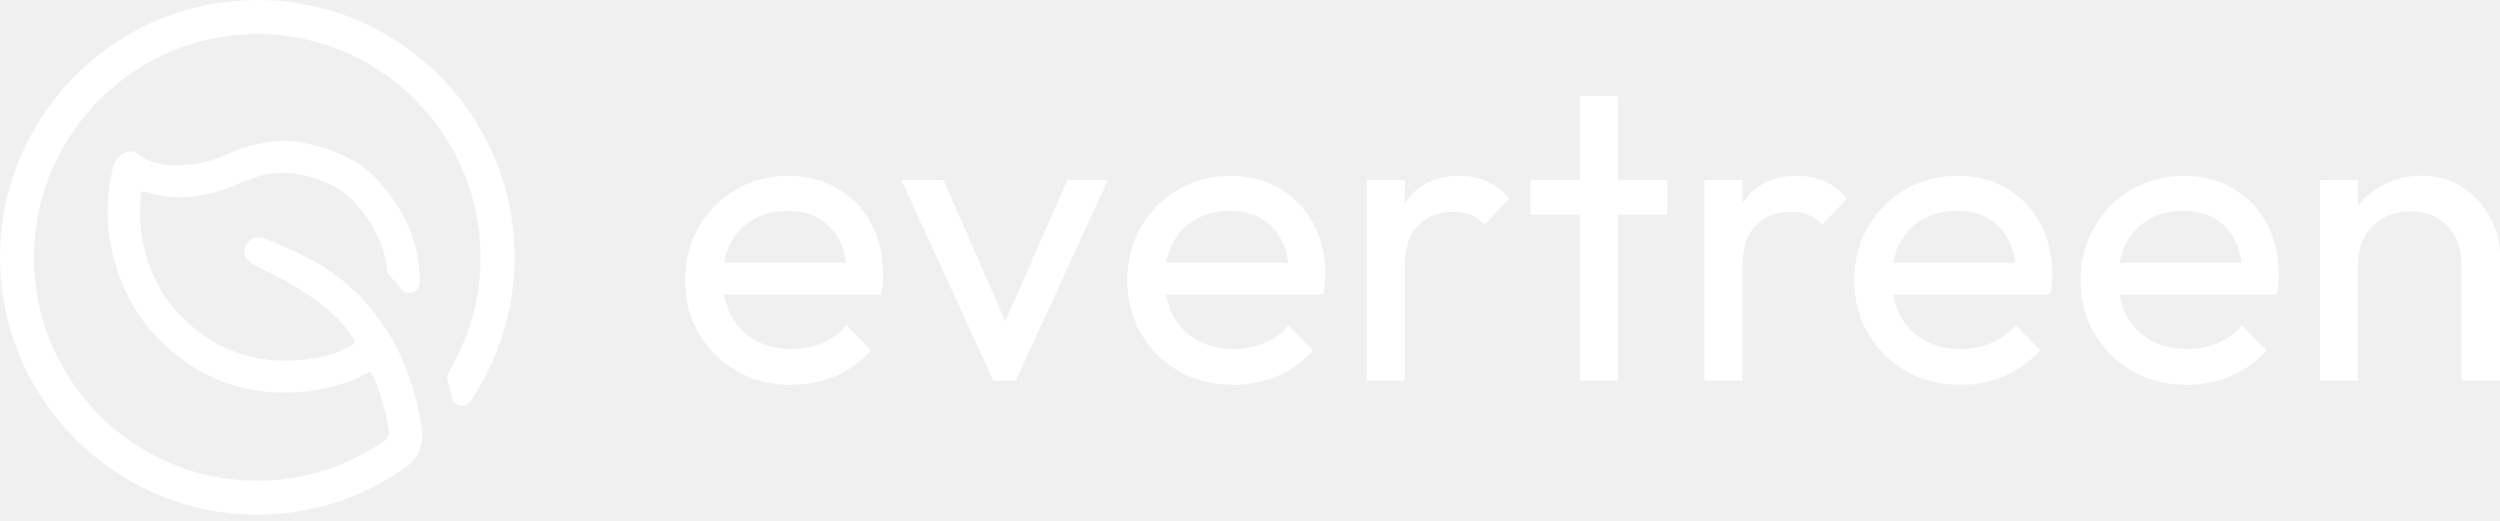
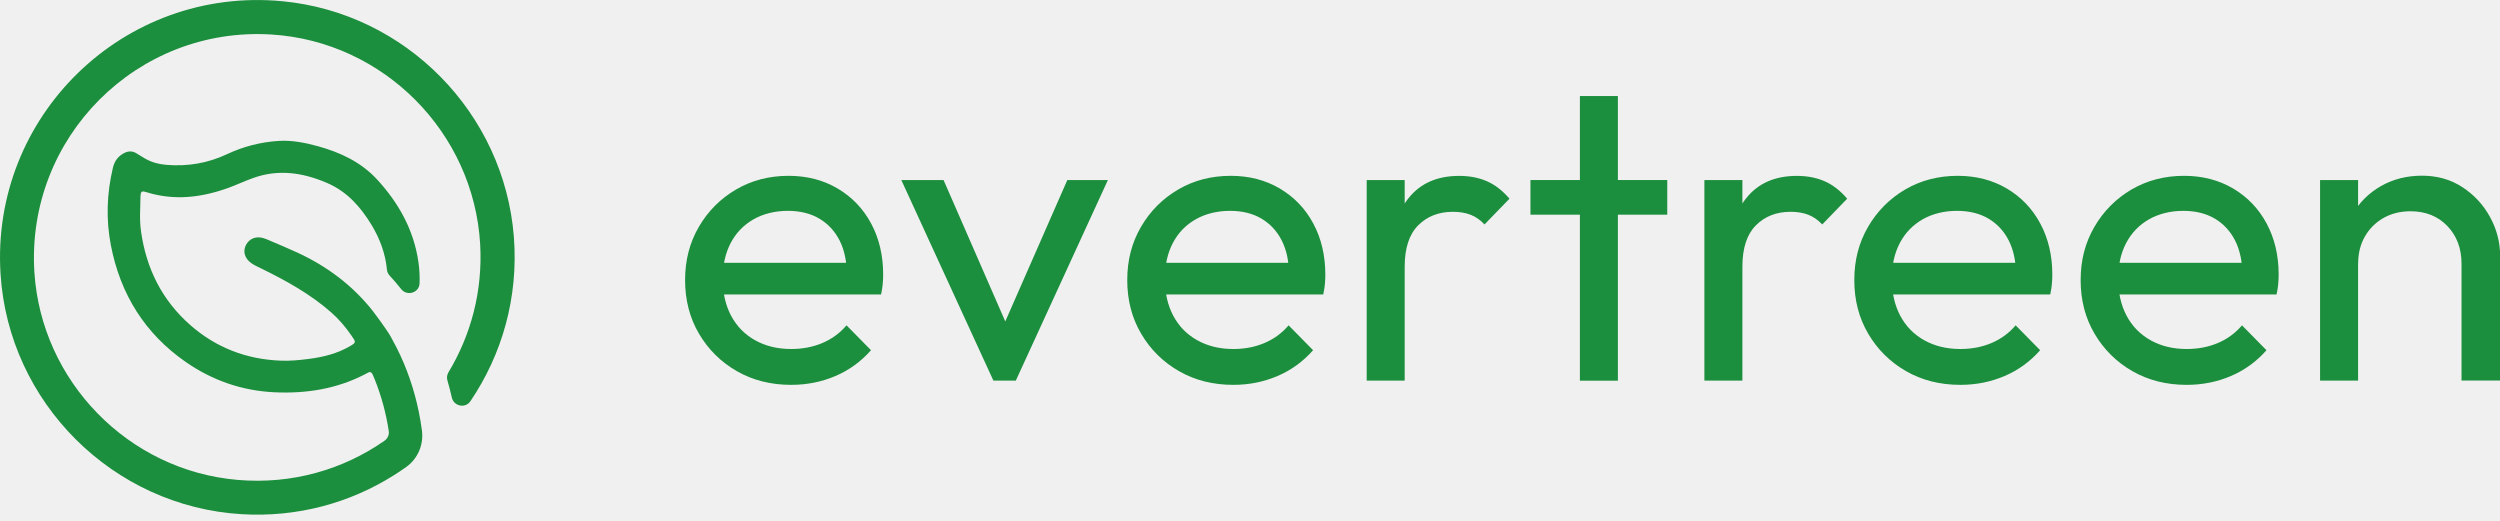
<svg xmlns="http://www.w3.org/2000/svg" width="168" height="35" viewBox="0 0 168 35" fill="none">
  <g clip-path="url(#clip0_1_2041)">
-     <path d="M53.161 25.862C51.801 25.862 50.585 25.555 49.514 24.94C48.443 24.325 47.597 23.489 46.974 22.427C46.35 21.369 46.038 20.167 46.038 18.825C46.038 17.482 46.345 16.307 46.96 15.249C47.575 14.192 48.406 13.351 49.46 12.736C50.508 12.122 51.688 11.815 52.994 11.815C54.223 11.815 55.322 12.099 56.284 12.664C57.247 13.234 58.002 14.016 58.54 15.019C59.078 16.022 59.349 17.166 59.349 18.454C59.349 18.644 59.34 18.847 59.322 19.064C59.304 19.281 59.263 19.525 59.209 19.787H47.828V17.659H57.844L56.908 18.481C56.908 17.573 56.745 16.804 56.425 16.167C56.104 15.534 55.647 15.042 55.064 14.694C54.477 14.345 53.767 14.169 52.935 14.169C52.104 14.169 51.299 14.359 50.635 14.739C49.975 15.118 49.46 15.647 49.102 16.33C48.745 17.012 48.565 17.817 48.565 18.743C48.565 19.67 48.755 20.515 49.134 21.225C49.514 21.934 50.052 22.481 50.752 22.87C51.453 23.259 52.257 23.453 53.166 23.453C53.921 23.453 54.617 23.322 55.254 23.055C55.887 22.788 56.434 22.395 56.886 21.862L58.531 23.534C57.866 24.289 57.075 24.868 56.149 25.265C55.222 25.663 54.228 25.862 53.17 25.862H53.161Z" fill="white" />
-     <path d="M66.757 25.578L60.569 12.1H63.408L68.375 23.48H66.73L71.724 12.1H74.45L68.262 25.578H66.757Z" fill="white" />
-     <path d="M82.874 25.862C81.514 25.862 80.298 25.555 79.227 24.94C78.156 24.325 77.31 23.489 76.687 22.427C76.063 21.369 75.751 20.167 75.751 18.825C75.751 17.482 76.058 16.307 76.673 15.249C77.288 14.192 78.119 13.351 79.172 12.736C80.221 12.122 81.401 11.815 82.707 11.815C83.936 11.815 85.035 12.099 85.997 12.664C86.96 13.234 87.715 14.016 88.253 15.019C88.79 16.022 89.062 17.166 89.062 18.454C89.062 18.644 89.053 18.847 89.035 19.064C89.016 19.281 88.98 19.525 88.922 19.787H77.541V17.659H87.557L86.621 18.481C86.621 17.573 86.458 16.804 86.137 16.167C85.817 15.534 85.36 15.042 84.777 14.694C84.189 14.345 83.48 14.169 82.648 14.169C81.817 14.169 81.012 14.359 80.348 14.739C79.683 15.118 79.172 15.647 78.815 16.33C78.458 17.012 78.278 17.817 78.278 18.743C78.278 19.67 78.467 20.515 78.847 21.225C79.227 21.934 79.764 22.481 80.465 22.87C81.166 23.259 81.97 23.453 82.879 23.453C83.633 23.453 84.329 23.322 84.962 23.055C85.595 22.788 86.142 22.395 86.594 21.862L88.239 23.534C87.575 24.289 86.784 24.868 85.857 25.265C84.931 25.663 83.936 25.862 82.879 25.862H82.874Z" fill="white" />
-     <path d="M91.842 25.578V12.1H94.395V25.578H91.842ZM94.395 17.916L93.433 17.465C93.433 15.742 93.831 14.373 94.626 13.351C95.421 12.33 96.565 11.819 98.061 11.819C98.743 11.819 99.358 11.937 99.905 12.172C100.452 12.407 100.963 12.8 101.437 13.351L99.76 15.083C99.476 14.78 99.164 14.563 98.825 14.432C98.486 14.301 98.088 14.233 97.632 14.233C96.687 14.233 95.91 14.536 95.304 15.141C94.698 15.747 94.395 16.674 94.395 17.921V17.916Z" fill="white" />
-     <path d="M102.847 14.427V12.099H112.04V14.427H102.847ZM106.169 25.577V6.454H108.722V25.582H106.169V25.577Z" fill="white" />
-     <path d="M114.535 25.578V12.1H117.089V25.578H114.535ZM117.089 17.916L116.126 17.465C116.126 15.742 116.524 14.373 117.319 13.351C118.115 12.33 119.258 11.819 120.754 11.819C121.437 11.819 122.052 11.937 122.598 12.172C123.145 12.407 123.656 12.8 124.131 13.351L122.454 15.083C122.169 14.78 121.857 14.563 121.518 14.432C121.179 14.301 120.781 14.233 120.325 14.233C119.38 14.233 118.603 14.536 117.997 15.141C117.392 15.747 117.089 16.674 117.089 17.921V17.916Z" fill="white" />
-     <path d="M131.733 25.862C130.372 25.862 129.156 25.555 128.085 24.94C127.014 24.325 126.169 23.489 125.545 22.427C124.921 21.369 124.609 20.167 124.609 18.825C124.609 17.482 124.917 16.307 125.531 15.249C126.146 14.192 126.978 13.351 128.026 12.736C129.075 12.122 130.255 11.815 131.561 11.815C132.79 11.815 133.888 12.099 134.851 12.664C135.814 13.234 136.569 14.016 137.107 15.019C137.644 16.022 137.916 17.166 137.916 18.454C137.916 18.644 137.907 18.847 137.888 19.064C137.87 19.281 137.834 19.525 137.775 19.787H126.395V17.659H136.41L135.475 18.481C135.475 17.573 135.312 16.804 134.991 16.167C134.67 15.534 134.214 15.042 133.631 14.694C133.043 14.345 132.334 14.169 131.502 14.169C130.67 14.169 129.866 14.359 129.201 14.739C128.542 15.118 128.026 15.647 127.669 16.33C127.308 17.012 127.131 17.817 127.131 18.743C127.131 19.67 127.321 20.515 127.701 21.225C128.081 21.934 128.618 22.481 129.319 22.87C130.02 23.259 130.824 23.453 131.733 23.453C132.487 23.453 133.183 23.322 133.821 23.055C134.453 22.788 135 22.395 135.452 21.862L137.097 23.534C136.433 24.289 135.642 24.868 134.716 25.265C133.789 25.663 132.795 25.862 131.737 25.862H131.733Z" fill="white" />
-     <path d="M146.942 25.862C145.582 25.862 144.366 25.555 143.295 24.94C142.224 24.325 141.379 23.489 140.755 22.427C140.131 21.369 139.819 20.167 139.819 18.825C139.819 17.482 140.127 16.307 140.741 15.249C141.356 14.192 142.188 13.351 143.236 12.736C144.285 12.122 145.465 11.815 146.771 11.815C148 11.815 149.098 12.099 150.061 12.664C151.024 13.234 151.779 14.016 152.317 15.019C152.854 16.022 153.126 17.166 153.126 18.454C153.126 18.644 153.117 18.847 153.098 19.064C153.08 19.281 153.044 19.525 152.985 19.787H141.605V17.659H151.62L150.685 18.481C150.685 17.573 150.522 16.804 150.201 16.167C149.88 15.534 149.424 15.042 148.841 14.694C148.253 14.345 147.544 14.169 146.712 14.169C145.88 14.169 145.076 14.359 144.411 14.739C143.752 15.118 143.236 15.647 142.879 16.33C142.518 17.012 142.341 17.817 142.341 18.743C142.341 19.67 142.531 20.515 142.911 21.225C143.291 21.934 143.828 22.481 144.529 22.87C145.229 23.259 146.034 23.453 146.942 23.453C147.697 23.453 148.393 23.322 149.031 23.055C149.663 22.788 150.21 22.395 150.662 21.862L152.307 23.534C151.643 24.289 150.852 24.868 149.926 25.265C148.999 25.663 148.005 25.862 146.947 25.862H146.942Z" fill="white" />
-     <path d="M155.909 25.577V12.099H158.463V25.577H155.909ZM165.414 25.577V17.718C165.414 16.696 165.098 15.855 164.465 15.191C163.832 14.531 163.005 14.197 161.984 14.197C161.301 14.197 160.696 14.35 160.167 14.649C159.638 14.951 159.222 15.367 158.919 15.896C158.617 16.425 158.467 17.03 158.467 17.713L157.419 17.116C157.419 16.095 157.645 15.187 158.101 14.391C158.553 13.595 159.191 12.967 160.004 12.502C160.818 12.041 161.735 11.806 162.757 11.806C163.778 11.806 164.682 12.059 165.468 12.574C166.255 13.085 166.874 13.754 167.326 14.576C167.778 15.399 168.009 16.276 168.009 17.202V25.573H165.428L165.414 25.577Z" fill="white" />
-     <path d="M18.97 0.082C8.312 -0.93 -0.633 7.806 0.036 18.405C0.579 27.061 7.593 34.044 16.249 34.554C20.005 34.776 23.526 33.79 26.454 31.946C26.744 31.766 27.024 31.576 27.299 31.381C28.081 30.825 28.484 29.867 28.353 28.918C28.294 28.484 28.221 28.059 28.136 27.639C27.824 26.129 27.331 24.71 26.667 23.39C26.536 23.133 26.4 22.88 26.26 22.627C25.925 22.044 25.107 20.968 25.04 20.882C23.679 19.164 21.971 17.894 19.991 16.977C19.358 16.683 18.707 16.416 18.066 16.141C17.948 16.091 17.831 16.041 17.709 16.005C17.211 15.851 16.759 16.028 16.529 16.462C16.307 16.887 16.439 17.357 16.872 17.673C17.094 17.831 17.342 17.935 17.587 18.057C19.245 18.871 20.863 19.766 22.265 21C22.78 21.451 23.223 21.98 23.611 22.541C23.923 22.988 23.941 23.011 23.562 23.237C22.698 23.752 21.745 23.992 20.759 24.118C20.131 24.2 19.498 24.263 18.857 24.236C16.561 24.145 14.54 23.372 12.809 21.863C10.879 20.177 9.822 18.03 9.474 15.526C9.41 15.065 9.401 14.595 9.419 14.129C9.469 12.963 9.333 12.755 9.84 12.914C11.697 13.497 13.514 13.28 15.309 12.638C15.878 12.434 16.425 12.172 16.994 11.969C18.694 11.35 20.339 11.594 21.957 12.285C23.308 12.859 24.221 13.885 24.963 15.106C25.537 16.055 25.898 17.049 26.002 18.111C26.016 18.261 26.075 18.405 26.179 18.514C26.405 18.758 26.671 19.061 26.96 19.427C27.349 19.924 28.167 19.68 28.194 19.051C28.212 18.577 28.19 18.093 28.118 17.605C27.806 15.454 26.793 13.637 25.338 12.059C24.258 10.889 22.866 10.238 21.352 9.822C20.488 9.587 19.611 9.411 18.716 9.47C17.514 9.546 16.357 9.845 15.268 10.355C13.953 10.975 12.583 11.201 11.137 11.074C10.635 11.029 10.17 10.898 9.736 10.649C9.541 10.536 9.351 10.419 9.166 10.301C8.895 10.134 8.624 10.143 8.348 10.283C7.941 10.491 7.697 10.816 7.589 11.268C7.177 12.995 7.114 14.73 7.449 16.475C8.086 19.766 9.731 22.419 12.497 24.335C14.278 25.569 16.267 26.256 18.427 26.36C20.601 26.464 22.707 26.129 24.66 25.081C24.674 25.072 24.687 25.067 24.701 25.058C24.859 24.959 24.972 25.004 25.044 25.171C25.089 25.275 25.13 25.375 25.175 25.479C25.632 26.613 25.944 27.775 26.124 28.959C26.165 29.212 26.052 29.465 25.844 29.614C23.083 31.544 19.643 32.566 15.964 32.249C8.628 31.621 2.78 25.632 2.31 18.288C1.745 9.239 9.216 1.759 18.246 2.319C25.767 2.789 31.833 8.886 32.267 16.407C32.447 19.567 31.643 22.523 30.138 25.017C30.038 25.185 30.011 25.379 30.066 25.564C30.174 25.935 30.273 26.319 30.364 26.717C30.5 27.305 31.268 27.463 31.607 26.966C33.722 23.851 34.852 20.014 34.531 15.906C33.876 7.598 27.268 0.868 18.97 0.082Z" fill="white" />
+     <path d="M53.161 25.862C51.801 25.862 50.585 25.555 49.514 24.94C48.443 24.325 47.597 23.489 46.974 22.427C46.35 21.369 46.038 20.167 46.038 18.825C46.038 17.482 46.345 16.307 46.96 15.249C47.575 14.192 48.406 13.351 49.46 12.736C50.508 12.122 51.688 11.815 52.994 11.815C54.223 11.815 55.322 12.099 56.284 12.664C57.247 13.234 58.002 14.016 58.54 15.019C59.078 16.022 59.349 17.166 59.349 18.454C59.349 18.644 59.34 18.847 59.322 19.064C59.304 19.281 59.263 19.525 59.209 19.787H47.828V17.659H57.844L56.908 18.481C56.908 17.573 56.745 16.804 56.425 16.167C56.104 15.534 55.647 15.042 55.064 14.694C54.477 14.345 53.767 14.169 52.935 14.169C52.104 14.169 51.299 14.359 50.635 14.739C49.975 15.118 49.46 15.647 49.102 16.33C48.745 17.012 48.565 17.817 48.565 18.743C48.565 19.67 48.755 20.515 49.134 21.225C49.514 21.934 50.052 22.481 50.752 22.87C51.453 23.259 52.257 23.453 53.166 23.453C53.921 23.453 54.617 23.322 55.254 23.055C55.887 22.788 56.434 22.395 56.886 21.862L58.531 23.534C57.866 24.289 57.075 24.868 56.149 25.265C55.222 25.663 54.228 25.862 53.17 25.862H53.161Z" fill="#1B8F3D" />
+     <path d="M66.757 25.578L60.569 12.1H63.408L68.375 23.48H66.73L71.724 12.1H74.45L68.262 25.578H66.757Z" fill="#1B8F3D" />
+     <path d="M82.874 25.862C81.514 25.862 80.298 25.555 79.227 24.94C78.156 24.325 77.31 23.489 76.687 22.427C76.063 21.369 75.751 20.167 75.751 18.825C75.751 17.482 76.058 16.307 76.673 15.249C77.288 14.192 78.119 13.351 79.172 12.736C80.221 12.122 81.401 11.815 82.707 11.815C83.936 11.815 85.035 12.099 85.997 12.664C86.96 13.234 87.715 14.016 88.253 15.019C88.79 16.022 89.062 17.166 89.062 18.454C89.062 18.644 89.053 18.847 89.035 19.064C89.016 19.281 88.98 19.525 88.922 19.787H77.541V17.659H87.557L86.621 18.481C86.621 17.573 86.458 16.804 86.137 16.167C85.817 15.534 85.36 15.042 84.777 14.694C84.189 14.345 83.48 14.169 82.648 14.169C81.817 14.169 81.012 14.359 80.348 14.739C79.683 15.118 79.172 15.647 78.815 16.33C78.458 17.012 78.278 17.817 78.278 18.743C78.278 19.67 78.467 20.515 78.847 21.225C79.227 21.934 79.764 22.481 80.465 22.87C81.166 23.259 81.97 23.453 82.879 23.453C83.633 23.453 84.329 23.322 84.962 23.055C85.595 22.788 86.142 22.395 86.594 21.862L88.239 23.534C87.575 24.289 86.784 24.868 85.857 25.265C84.931 25.663 83.936 25.862 82.879 25.862H82.874Z" fill="#1B8F3D" />
+     <path d="M91.842 25.578V12.1H94.395V25.578H91.842ZM94.395 17.916L93.433 17.465C93.433 15.742 93.831 14.373 94.626 13.351C95.421 12.33 96.565 11.819 98.061 11.819C98.743 11.819 99.358 11.937 99.905 12.172C100.452 12.407 100.963 12.8 101.437 13.351L99.76 15.083C99.476 14.78 99.164 14.563 98.825 14.432C98.486 14.301 98.088 14.233 97.632 14.233C96.687 14.233 95.91 14.536 95.304 15.141C94.698 15.747 94.395 16.674 94.395 17.921V17.916Z" fill="#1B8F3D" />
+     <path d="M102.847 14.427V12.099H112.04V14.427H102.847ZM106.169 25.577V6.454H108.722V25.582H106.169V25.577Z" fill="#1B8F3D" />
+     <path d="M114.535 25.578V12.1H117.089V25.578H114.535ZM117.089 17.916L116.126 17.465C116.126 15.742 116.524 14.373 117.319 13.351C118.115 12.33 119.258 11.819 120.754 11.819C121.437 11.819 122.052 11.937 122.598 12.172C123.145 12.407 123.656 12.8 124.131 13.351L122.454 15.083C122.169 14.78 121.857 14.563 121.518 14.432C121.179 14.301 120.781 14.233 120.325 14.233C119.38 14.233 118.603 14.536 117.997 15.141C117.392 15.747 117.089 16.674 117.089 17.921V17.916Z" fill="#1B8F3D" />
+     <path d="M131.733 25.862C130.372 25.862 129.156 25.555 128.085 24.94C127.014 24.325 126.169 23.489 125.545 22.427C124.921 21.369 124.609 20.167 124.609 18.825C124.609 17.482 124.917 16.307 125.531 15.249C126.146 14.192 126.978 13.351 128.026 12.736C129.075 12.122 130.255 11.815 131.561 11.815C132.79 11.815 133.888 12.099 134.851 12.664C135.814 13.234 136.569 14.016 137.107 15.019C137.644 16.022 137.916 17.166 137.916 18.454C137.916 18.644 137.907 18.847 137.888 19.064C137.87 19.281 137.834 19.525 137.775 19.787H126.395V17.659H136.41L135.475 18.481C135.475 17.573 135.312 16.804 134.991 16.167C134.67 15.534 134.214 15.042 133.631 14.694C133.043 14.345 132.334 14.169 131.502 14.169C130.67 14.169 129.866 14.359 129.201 14.739C128.542 15.118 128.026 15.647 127.669 16.33C127.308 17.012 127.131 17.817 127.131 18.743C127.131 19.67 127.321 20.515 127.701 21.225C128.081 21.934 128.618 22.481 129.319 22.87C130.02 23.259 130.824 23.453 131.733 23.453C132.487 23.453 133.183 23.322 133.821 23.055C134.453 22.788 135 22.395 135.452 21.862L137.097 23.534C136.433 24.289 135.642 24.868 134.716 25.265C133.789 25.663 132.795 25.862 131.737 25.862H131.733Z" fill="#1B8F3D" />
+     <path d="M146.942 25.862C145.582 25.862 144.366 25.555 143.295 24.94C142.224 24.325 141.379 23.489 140.755 22.427C140.131 21.369 139.819 20.167 139.819 18.825C139.819 17.482 140.127 16.307 140.741 15.249C141.356 14.192 142.188 13.351 143.236 12.736C144.285 12.122 145.465 11.815 146.771 11.815C148 11.815 149.098 12.099 150.061 12.664C151.024 13.234 151.779 14.016 152.317 15.019C152.854 16.022 153.126 17.166 153.126 18.454C153.126 18.644 153.117 18.847 153.098 19.064C153.08 19.281 153.044 19.525 152.985 19.787H141.605V17.659H151.62L150.685 18.481C150.685 17.573 150.522 16.804 150.201 16.167C149.88 15.534 149.424 15.042 148.841 14.694C148.253 14.345 147.544 14.169 146.712 14.169C145.88 14.169 145.076 14.359 144.411 14.739C143.752 15.118 143.236 15.647 142.879 16.33C142.518 17.012 142.341 17.817 142.341 18.743C142.341 19.67 142.531 20.515 142.911 21.225C143.291 21.934 143.828 22.481 144.529 22.87C145.229 23.259 146.034 23.453 146.942 23.453C147.697 23.453 148.393 23.322 149.031 23.055C149.663 22.788 150.21 22.395 150.662 21.862L152.307 23.534C151.643 24.289 150.852 24.868 149.926 25.265C148.999 25.663 148.005 25.862 146.947 25.862H146.942Z" fill="#1B8F3D" />
+     <path d="M155.909 25.577V12.099H158.463V25.577H155.909ZM165.414 25.577V17.718C165.414 16.696 165.098 15.855 164.465 15.191C163.832 14.531 163.005 14.197 161.984 14.197C161.301 14.197 160.696 14.35 160.167 14.649C159.638 14.951 159.222 15.367 158.919 15.896C158.617 16.425 158.467 17.03 158.467 17.713L157.419 17.116C157.419 16.095 157.645 15.187 158.101 14.391C158.553 13.595 159.191 12.967 160.004 12.502C160.818 12.041 161.735 11.806 162.757 11.806C163.778 11.806 164.682 12.059 165.468 12.574C166.255 13.085 166.874 13.754 167.326 14.576C167.778 15.399 168.009 16.276 168.009 17.202V25.573H165.428L165.414 25.577Z" fill="#1B8F3D" />
+     <path d="M18.97 0.082C8.312 -0.93 -0.633 7.806 0.036 18.405C0.579 27.061 7.593 34.044 16.249 34.554C20.005 34.776 23.526 33.79 26.454 31.946C26.744 31.766 27.024 31.576 27.299 31.381C28.081 30.825 28.484 29.867 28.353 28.918C28.294 28.484 28.221 28.059 28.136 27.639C27.824 26.129 27.331 24.71 26.667 23.39C26.536 23.133 26.4 22.88 26.26 22.627C25.925 22.044 25.107 20.968 25.04 20.882C23.679 19.164 21.971 17.894 19.991 16.977C19.358 16.683 18.707 16.416 18.066 16.141C17.948 16.091 17.831 16.041 17.709 16.005C17.211 15.851 16.759 16.028 16.529 16.462C16.307 16.887 16.439 17.357 16.872 17.673C17.094 17.831 17.342 17.935 17.587 18.057C19.245 18.871 20.863 19.766 22.265 21C22.78 21.451 23.223 21.98 23.611 22.541C23.923 22.988 23.941 23.011 23.562 23.237C22.698 23.752 21.745 23.992 20.759 24.118C20.131 24.2 19.498 24.263 18.857 24.236C16.561 24.145 14.54 23.372 12.809 21.863C10.879 20.177 9.822 18.03 9.474 15.526C9.41 15.065 9.401 14.595 9.419 14.129C9.469 12.963 9.333 12.755 9.84 12.914C11.697 13.497 13.514 13.28 15.309 12.638C15.878 12.434 16.425 12.172 16.994 11.969C18.694 11.35 20.339 11.594 21.957 12.285C23.308 12.859 24.221 13.885 24.963 15.106C25.537 16.055 25.898 17.049 26.002 18.111C26.016 18.261 26.075 18.405 26.179 18.514C26.405 18.758 26.671 19.061 26.96 19.427C27.349 19.924 28.167 19.68 28.194 19.051C28.212 18.577 28.19 18.093 28.118 17.605C27.806 15.454 26.793 13.637 25.338 12.059C24.258 10.889 22.866 10.238 21.352 9.822C20.488 9.587 19.611 9.411 18.716 9.47C17.514 9.546 16.357 9.845 15.268 10.355C13.953 10.975 12.583 11.201 11.137 11.074C10.635 11.029 10.17 10.898 9.736 10.649C9.541 10.536 9.351 10.419 9.166 10.301C8.895 10.134 8.624 10.143 8.348 10.283C7.941 10.491 7.697 10.816 7.589 11.268C7.177 12.995 7.114 14.73 7.449 16.475C8.086 19.766 9.731 22.419 12.497 24.335C14.278 25.569 16.267 26.256 18.427 26.36C20.601 26.464 22.707 26.129 24.66 25.081C24.674 25.072 24.687 25.067 24.701 25.058C24.859 24.959 24.972 25.004 25.044 25.171C25.089 25.275 25.13 25.375 25.175 25.479C25.632 26.613 25.944 27.775 26.124 28.959C26.165 29.212 26.052 29.465 25.844 29.614C23.083 31.544 19.643 32.566 15.964 32.249C8.628 31.621 2.78 25.632 2.31 18.288C1.745 9.239 9.216 1.759 18.246 2.319C25.767 2.789 31.833 8.886 32.267 16.407C32.447 19.567 31.643 22.523 30.138 25.017C30.038 25.185 30.011 25.379 30.066 25.564C30.174 25.935 30.273 26.319 30.364 26.717C30.5 27.305 31.268 27.463 31.607 26.966C33.722 23.851 34.852 20.014 34.531 15.906C33.876 7.598 27.268 0.868 18.97 0.082Z" fill="#1B8F3D" />
  </g>
  <defs>
    <clipPath id="clip0_1_2041">
-       <rect width="168" height="34.585" fill="white" />
+       <rect width="168" height="34.585" fill="#1B8F3D" />
    </clipPath>
  </defs>
</svg>
